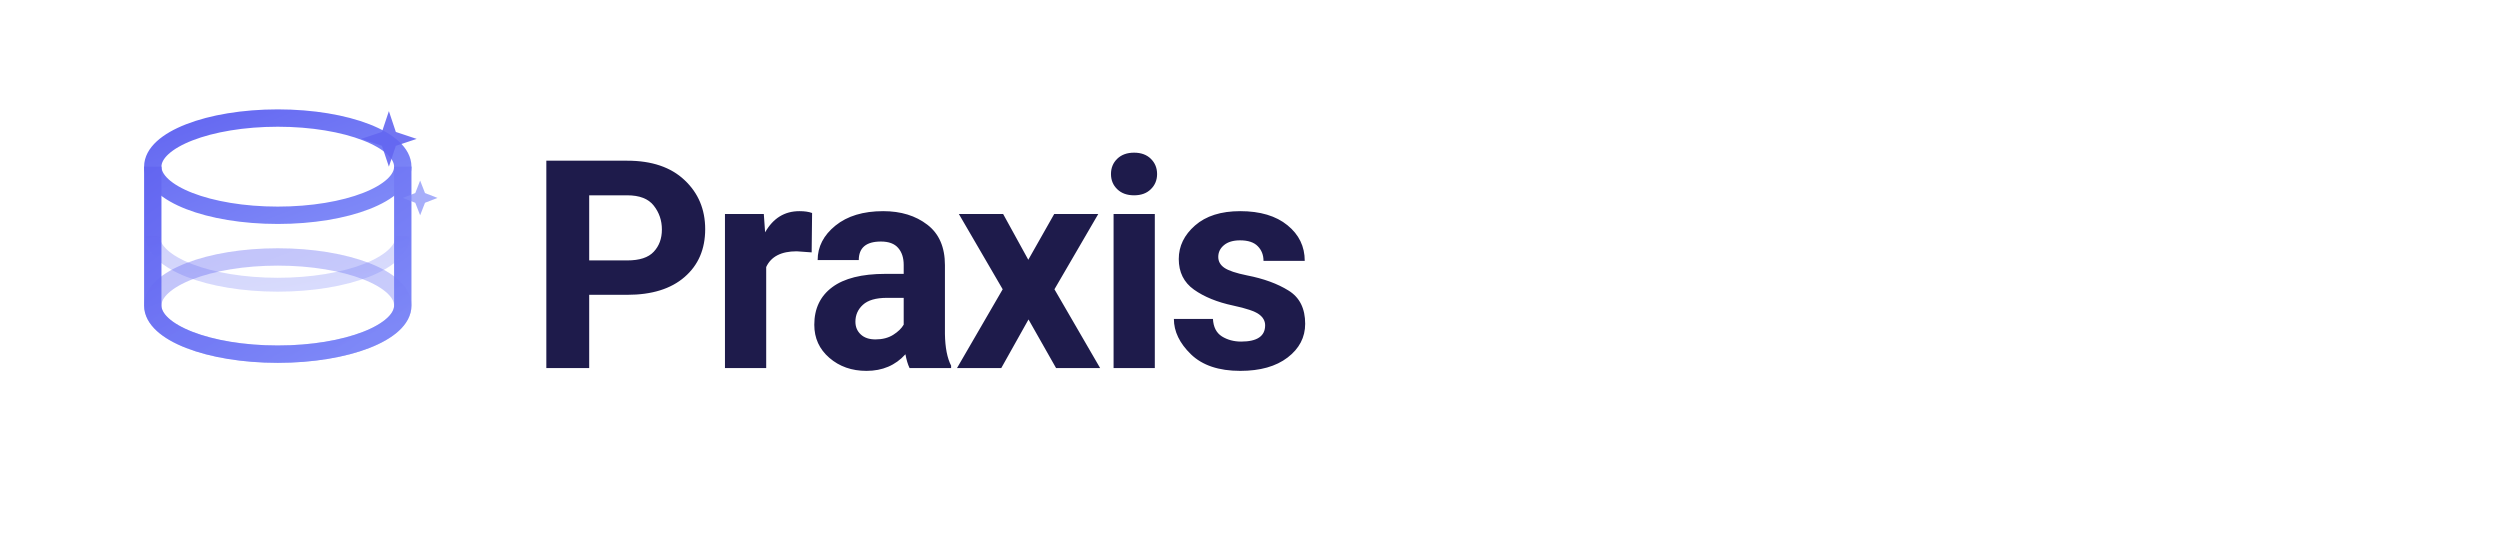
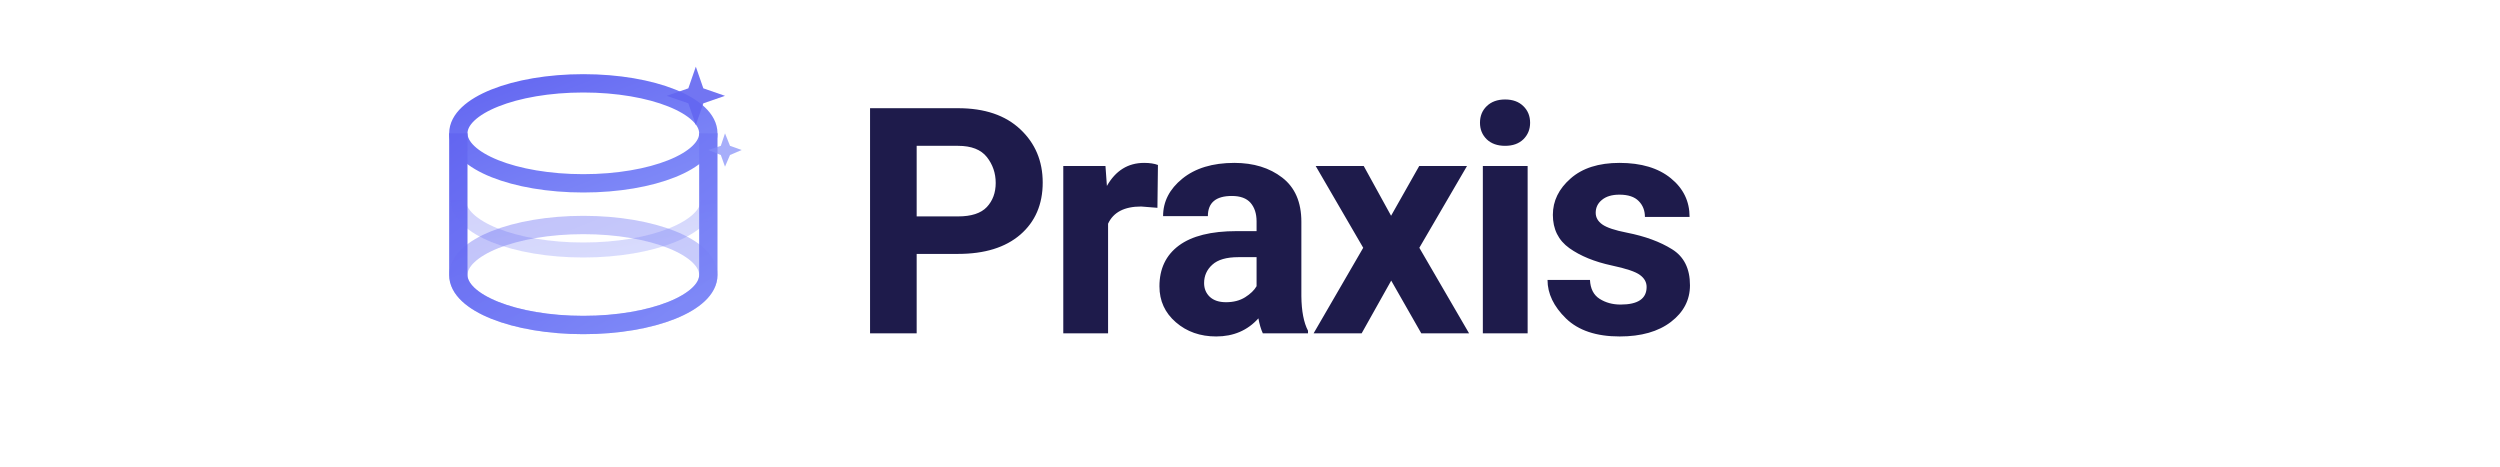
- <svg xmlns="http://www.w3.org/2000/svg" viewBox="0 0 360 80" width="360" height="80">
+ <svg xmlns="http://www.w3.org/2000/svg" viewBox="0 0 300 56" width="300" height="56">
  <defs>
    <linearGradient id="g" x1="0" y1="0" x2="1" y2="1">
      <stop offset="0%" stop-color="#6366f1" />
      <stop offset="100%" stop-color="#818cf8" />
    </linearGradient>
  </defs>
-   <g transform="translate(16, 12)">
-     <ellipse cx="24" cy="12" rx="18" ry="7" fill="none" stroke="url(#g)" stroke-width="2.5" />
-     <path d="M6 12 v20 a18 7 0 0 0 36 0 v-20" fill="none" stroke="url(#g)" stroke-width="2.5" />
-     <ellipse cx="24" cy="32" rx="18" ry="7" fill="none" stroke="url(#g)" stroke-width="2.5" opacity="0.4" />
-     <path d="M6 22 a18 7 0 0 0 36 0" fill="none" stroke="url(#g)" stroke-width="2" opacity="0.3" />
-     <g transform="translate(36, 4)" fill="#6366f1">
-       <path d="M4 0 L5 3 L8 4 L5 5 L4 8 L3 5 L0 4 L3 3 Z" opacity="0.9" />
+   <g transform="translate(50, 0)">
+     <g transform="translate(0, 6)">
+       <ellipse cx="20" cy="10" rx="15" ry="6" fill="none" stroke="url(#g)" stroke-width="2.2" />
+       <path d="M5 10 v17 a15 6 0 0 0 30 0 v-17" fill="none" stroke="url(#g)" stroke-width="2.2" />
+       <ellipse cx="20" cy="27" rx="15" ry="6" fill="none" stroke="url(#g)" stroke-width="2.2" opacity="0.4" />
+       <path d="M5 18 a15 6 0 0 0 30 0" fill="none" stroke="url(#g)" stroke-width="1.8" opacity="0.3" />
+       <g transform="translate(30, 2)" fill="#6366f1">
+         <path d="M3.5 0 L4.4 2.6 L7 3.5 L4.4 4.4 L3.5 7 L2.6 4.4 L0 3.5 L2.6 2.6 Z" opacity="0.9" />
+       </g>
+       <g transform="translate(35, 10)" fill="#818cf8">
+         <path d="M2 0 L2.6 1.5 L4 2 L2.6 2.6 L2 4 L1.5 2.6 L0 2 L1.5 1.5 Z" opacity="0.7" />
+       </g>
    </g>
-     <g transform="translate(42, 14)" fill="#818cf8">
-       <path d="M2.5 0 L3.2 1.8 L5 2.5 L3.2 3.2 L2.5 5 L1.8 3.2 L0 2.5 L1.8 1.8 Z" opacity="0.7" />
-     </g>
+     <text x="52" y="40" font-family="-apple-system, BlinkMacSystemFont, 'Segoe UI', Roboto, Helvetica, Arial, sans-serif" font-size="38" font-weight="700" fill="#1e1b4b" letter-spacing="-1">Praxis</text>
  </g>
-   <text x="76" y="53" font-family="-apple-system, BlinkMacSystemFont, 'Segoe UI', Roboto, Helvetica, Arial, sans-serif" font-size="42" font-weight="700" fill="#1e1b4b" letter-spacing="-1">Praxis</text>
</svg>
